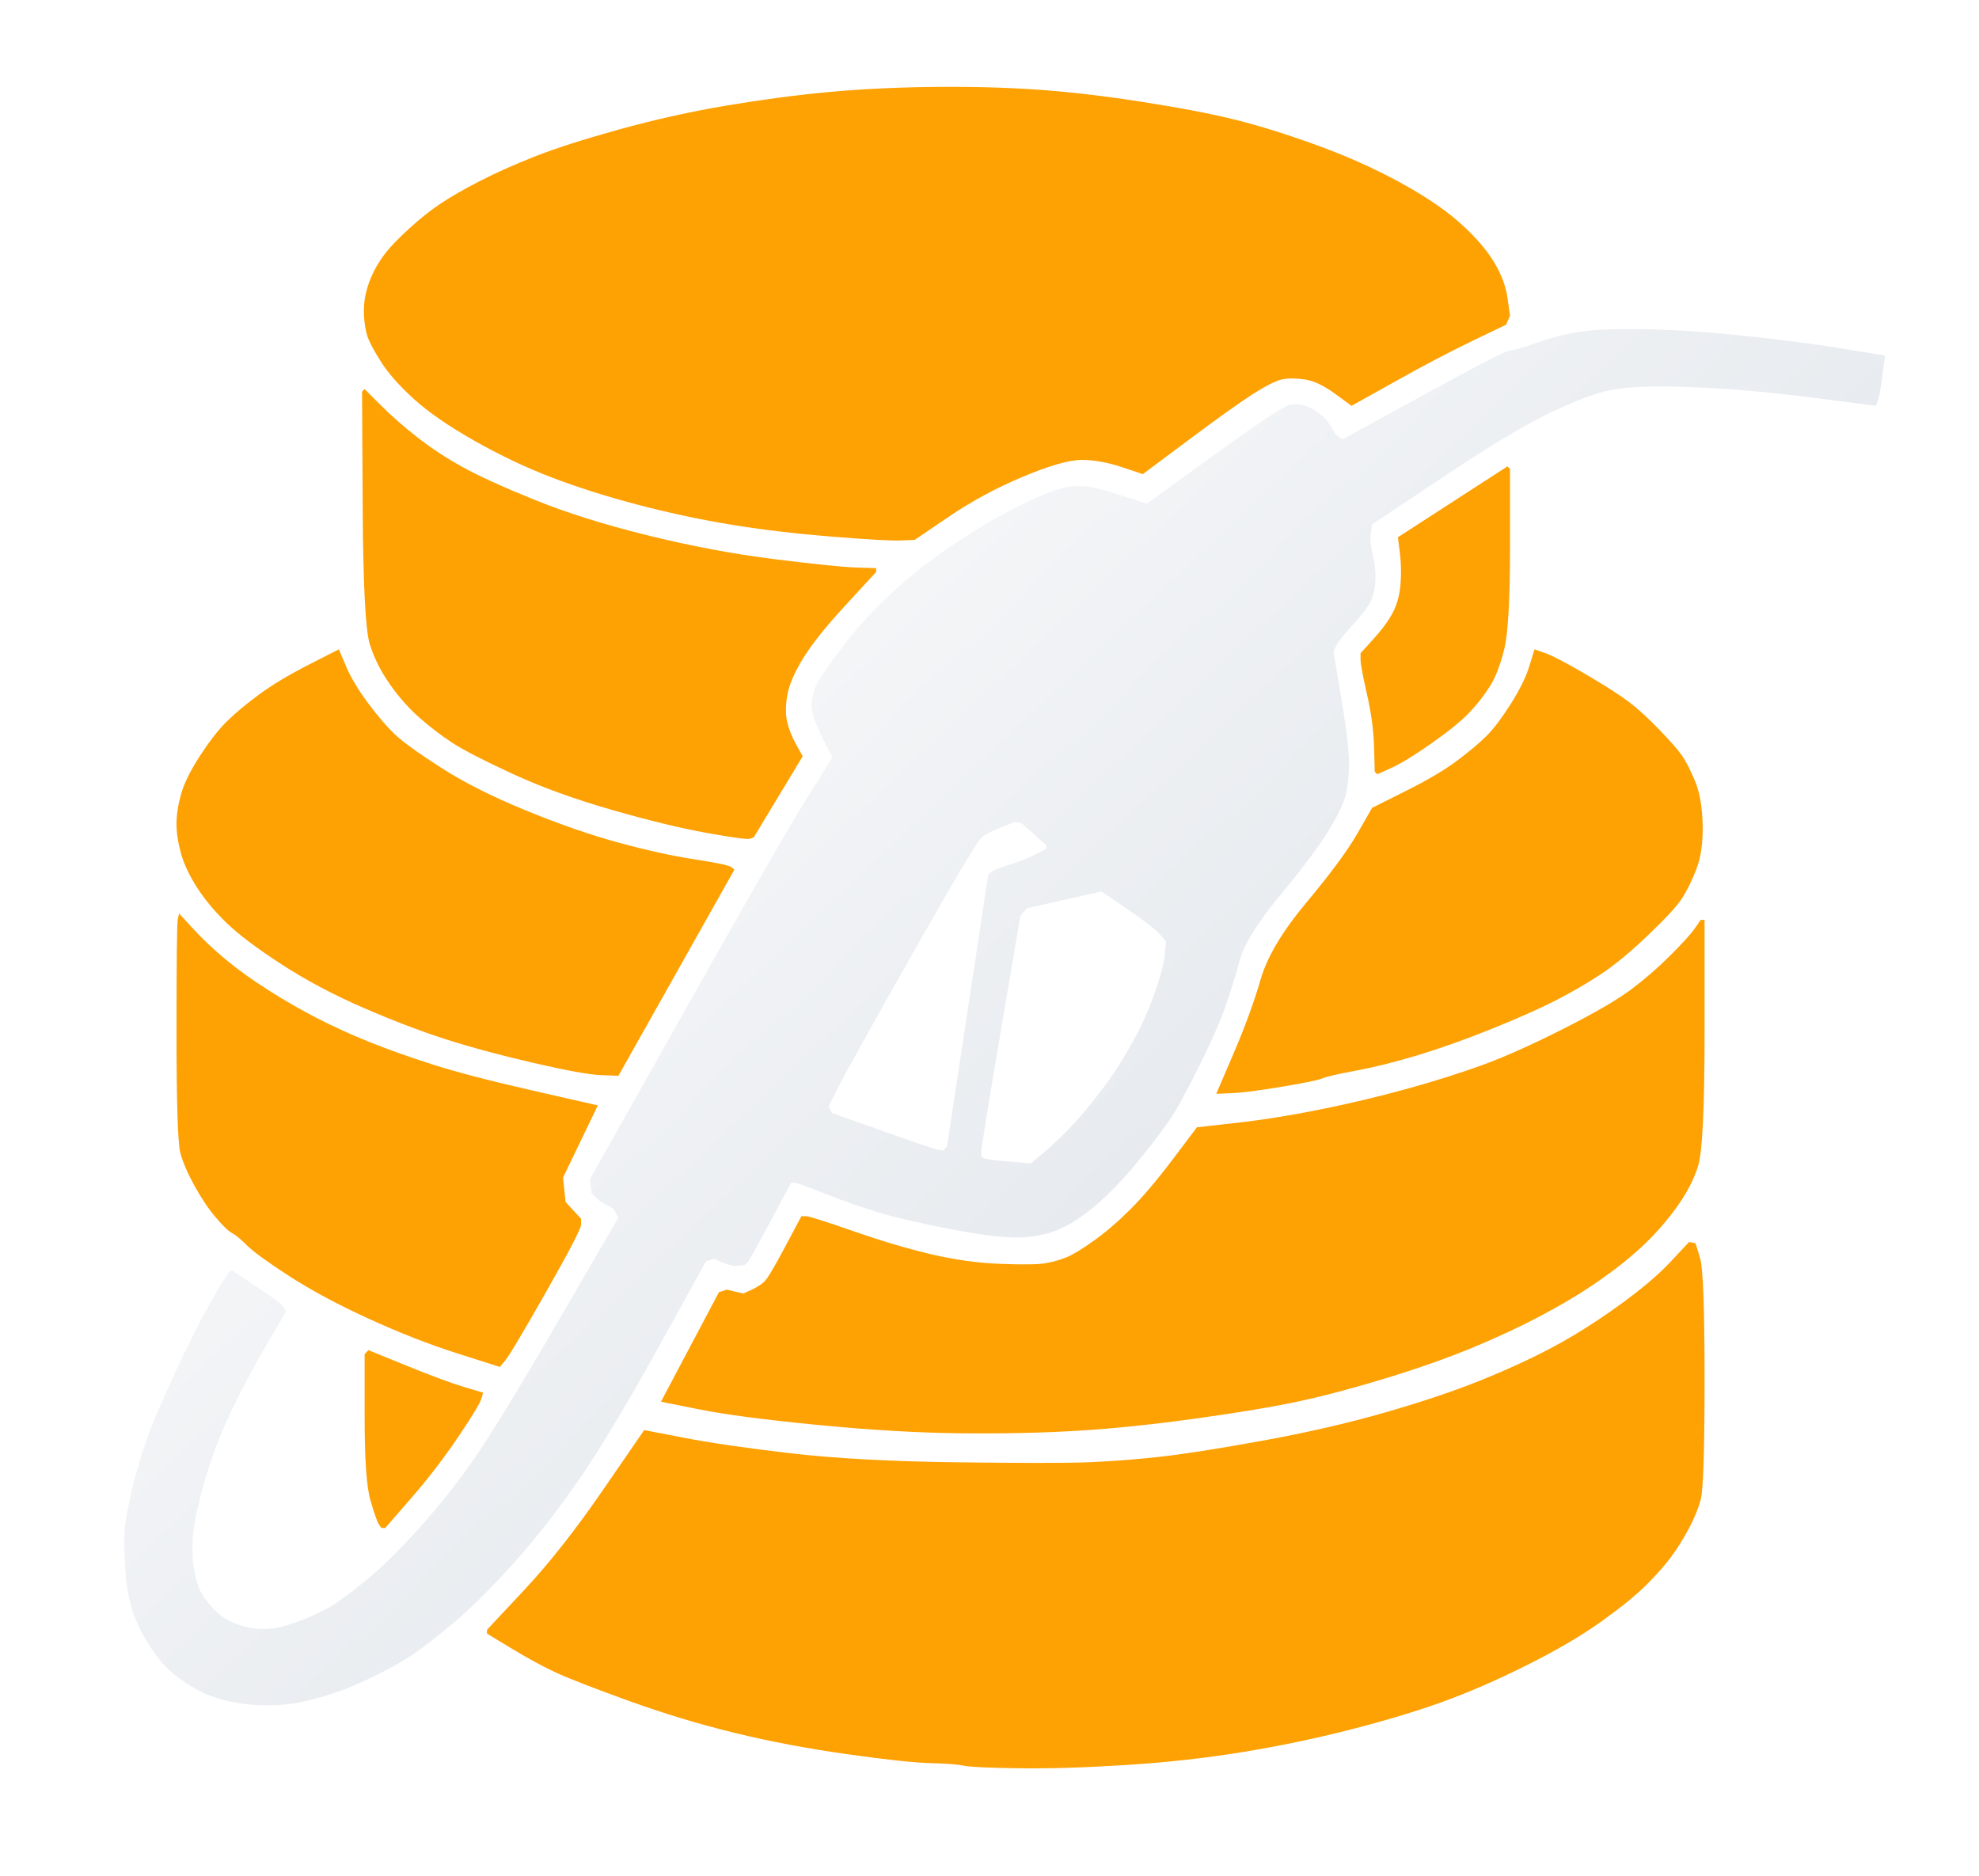
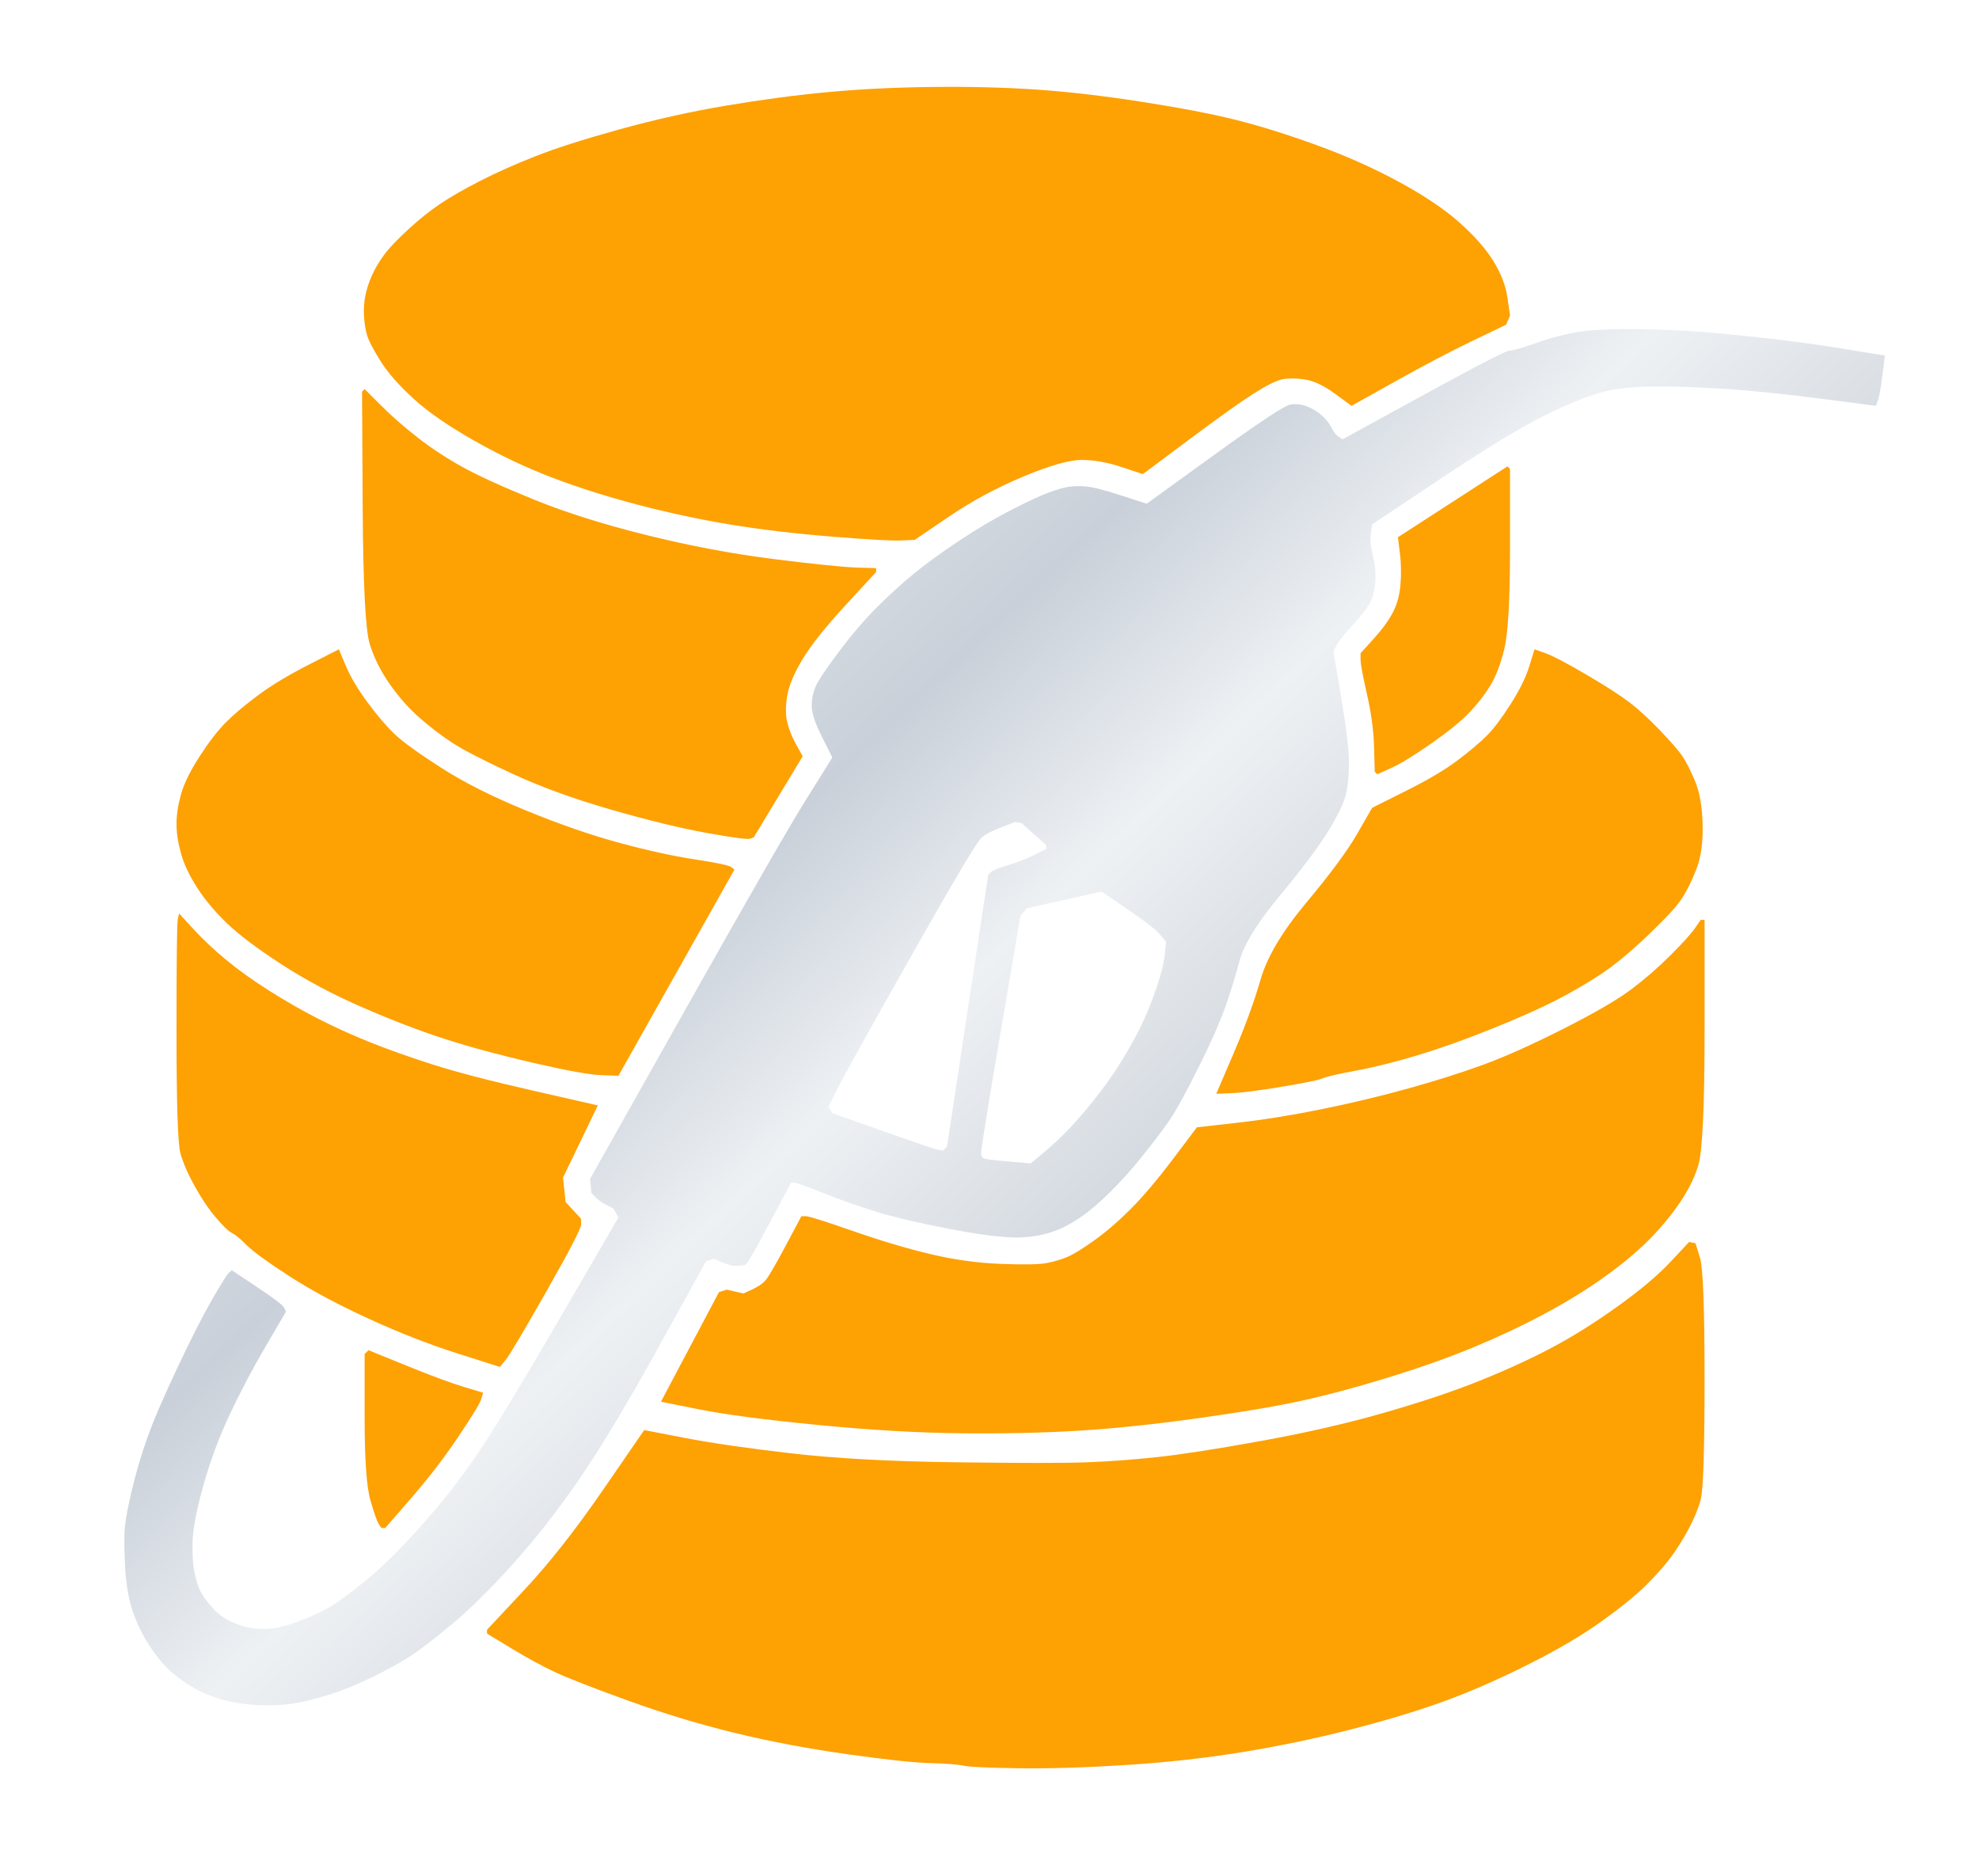
<svg xmlns="http://www.w3.org/2000/svg" viewBox="0 0 1536 1456" aria-label="Fuel nozzle over stacked coins">
  <defs>
    <linearGradient id="nozzle-white" x1="300" y1="250" x2="1150" y2="1150" gradientUnits="userSpaceOnUse">
      <stop offset="0" stop-color="#ffffff" />
-       <stop offset="1" stop-color="#dde2e8" />
+       <stop offset=".4" stop-color="#c9d0d9" />
+       <stop offset=".55" stop-color="#eef1f4" />
+       <stop offset="1" stop-color="#a7b0bc" />
    </linearGradient>
  </defs>
  <path fill="#fea103" fill-rule="evenodd" d="M804 69.5q-37-2.5-80.5-2t-81 4-79 10.5-83 18.5-65.5 21-42.5 19T342 158t-24.5 19.5-18 18.5-9.5 15-6 16.5-1.5 17.5 2.5 15.5 10.5 20 25.5 29 47 32.5 60 28.5 66 21 72 15.5 79.5 9.5 54 3l10.5-.5 26.5-18q26.5-18 57.5-31t45.5-13 31 5.5L887 368l35.5-26.5q35.5-26.5 50.5-36t22-11 17.5 0 23.5 11l13 9.5 34-19q34-19 60-31.5l26-12.5 1.5-3.5 1.5-3.5-2-14q-2-14-11-28.5t-26.5-30-47-31.5-64-28.5T959 93t-73-14-82-9.5m509.5 895-2.5-.5-14.5 15.5q-14.5 15.5-41 34.5t-51 32-55.5 25.5-74.5 25-96 22T898 1131t-54 4-102.5 0-128-7-82.5-12l-31-6-32 46.5q-32 46.5-61 77.5l-29 31v3l19 11.5q19 11.5 34 18.5t56.5 22 82.5 25 87 16.5 65 7 26 2 42.5 2 83-2.5 90.5-10 84-17.5 71.5-21.5 65.5-28.5 58-34 35-28.5 19-21.5 13.5-21.5 9.5-23 3-93.5-3.5-94L1316 965zm8-250.5h-1.5l-4.5 6.5q-4.5 6.5-19 21T1266 768t-52.5 30.5-62.5 28-58.5 18.5-67 16-65.5 10.5l-31 3.5-18.5 24.5q-18.5 24.5-33 39T849 963t-21.5 13-16 4.5-35 .5-54-7.5-60.5-18-36.5-11.5H622l-12.5 23.5q-12.5 23.5-16 27t-10 6.5l-6.5 3-6.5-1.5-6.5-1.5-3 1-3 1-22.5 42.5L513 1088l30 6q30 6 91.5 12t111.5 6.5 91-2 91.5-9.5 80.5-13.5 67.5-18 66.5-23.5 53.5-25 44-26.5 34-27 26.5-30 17-32.5 5-103.5V714zm-1053-197-5.5-13-23.5 12q-23.5 12-39 23.5t-25 21T155 587t-14.5 29.5-3.5 23 3.5 23T153 689t23 27.5 42.5 32 63 33.5 64 24.5T414 825t52.5 9.5l13.5.5 45-80 45-80-2.5-2q-2.5-2-28.5-6t-59-13-72-25-65.5-33-36-26-21-24.5-17-28.5m27-202.5L283 302l-1 1-1 1 .5 90q.5 90 5.5 106t15.5 31 23 26 25.5 19.5 46.5 24 77 28 74 18T582 651l3-1 19-31.5 19-31.5-5-9q-5-9-7-17.5t0-20.5 12-28.5 33.5-42L680 444v-3l-15.5-.5Q649 440 601 434t-98.5-18.5T415 388t-56-25.5-35-23-28.5-25m904 192.5-8.5-3-4 13q-4 13-14.5 29.5T1154 571t-22.5 19-40.5 24l-26 13-11.5 20q-11.5 20-39.5 53.5T978.5 760t-21 57.5L944 849l12-.5q12-.5 39-5t31.5-6.5 26-6 48-12 57.5-20.5 49.5-22 34.5-20 36.5-30T1305 698t11.5-23 5-35-6-34-10-19.5-17.5-20-23.5-21.5-33.5-21.5-31.5-16.5M150 721l-11-12-1 4.5q-1 4.5-1 87.5t3 94 11 25.5 16.5 24.5 12.5 12 11.5 9.5 33 24 61.5 33 69 27l33 10.5 4.5-5.5q4.5-5.5 31.5-53t27-52V946l-6-6.5-6-6.5-1-9.5-1-9.5 13.5-28 13.5-28-50.5-11.5Q363 835 335 826t-49-17.5-39.5-18T209 769t-33.5-24-25.5-24m1021-358-1-1-42.5 27.5L1085 417l1.5 12q1.5 12 .5 24.5t-6 22-15 20.5l-10 11v5q0 5 5 27t5.5 41l.5 19 1 1 1 1 11-5q11-5 31-19t29.5-24 16-20.5 11-28.5 4.5-79v-61zm-855.5 697-29.5-12-1.5 1.5-1.5 1.5v49q0 49 4.5 64.5t6.5 18.5l2 3h3l20-23q20-23 36.5-47.5t18-29.5l1.5-5-15-4.5q-15-4.5-44.5-16.5" />
  <path fill="url(#nozzle-white)" fill-rule="evenodd" d="M1275.5 255.5q-33.5-.5-49.5 2t-33 8.5-21 6-67 34.5l-63 34.5-3-2q-3-2-5.5-7t-7.5-9.5-11.5-7-13-1.5-59 39L890 391l-20-6.5q-20-6.5-28-7t-13.5.5-15 4.5-29 13.5-40.5 24-35 25.5-28.5 26T651 506t-18 27-3 15 8 24l8 16-20 32q-20 32-94 163.5L458 915l.5 5.5.5 5.5 3.5 3.5q3.5 3.5 8.5 6l5 2.5 2 3.5 2 3.5-46.5 80q-46.5 80-66 108t-43 54-41.5 40.5-26.5 19.5-21 10-21 6.5-17 .5-17.5-5-15.5-11.5-9-12.5-4.5-14.5-1.5-24.5 8.5-43.5 20.5-55 28-53L222 1018l-1.5-3q-1.5-3-21-16L180 986l-2 1.5q-2 1.5-13 20.5t-27.5 54-23.5 55-11.5 39-5.5 28.5 0 30 5.5 34.5 12 26 15 19.5 19 14.5 25 10.5 27.5 4 25-1 27.5-6.5 35-14 30-16.5 32.5-25 47.5-47 51.5-66 61.5-102.5l36.5-66 3-1 3-1 7 3q7 3 12 2.5l5-.5 2-2q2-2 18-32l16-30h2.5q2.5 0 22.5 8t41 14.5 57.5 13.5 54 6.5 32-7 30.5-21 32.5-35T910 866t20.5-38 20-45 11.5-37 31.5-51 37.5-50 13.5-28 2.5-25-6-50.5l-6-35.5 2-4.5q2-4.5 13-16.5t14-18.5 3.5-16-2-19.5-1.5-17l1-7 55.5-37q55.5-37 84.5-50.5t44-16.5 38.5-3 53.5 2 72.5 7.5l42.5 5.5 1.5-4q1.5-4 3.5-19.5l2-15.5-33.5-5.5q-33.5-5.5-77-10t-77-5M826 698.5l29-6.5 20.5 14q20.5 14 25 19.5l4.5 5.5-1 10q-1 10-6.5 26T886 795.5t-15.5 28-22 31T827 879t-18 16.5l-9 7.5-17.5-1.5q-17.5-1.5-19-2.5l-1.5-1-.5-2.5q-.5-2.5 15-93.5l15.5-91 2.5-3 2.5-3zM777.5 642l10.5-4 2.5.5 2.5.5 9.5 8.5 9.5 8.5v3l-9 4.5q-9 4.5-20.5 8T769 677l-2 2-16 105.5L735 890l-1.5 1.5-1.5 1.5-3.5-.5q-3.5-.5-43-14.5L646 864l-1.5-2.5-1.5-2.5 7-14q7-14 57-102.5t55-92.5 15.5-8" />
</svg>
